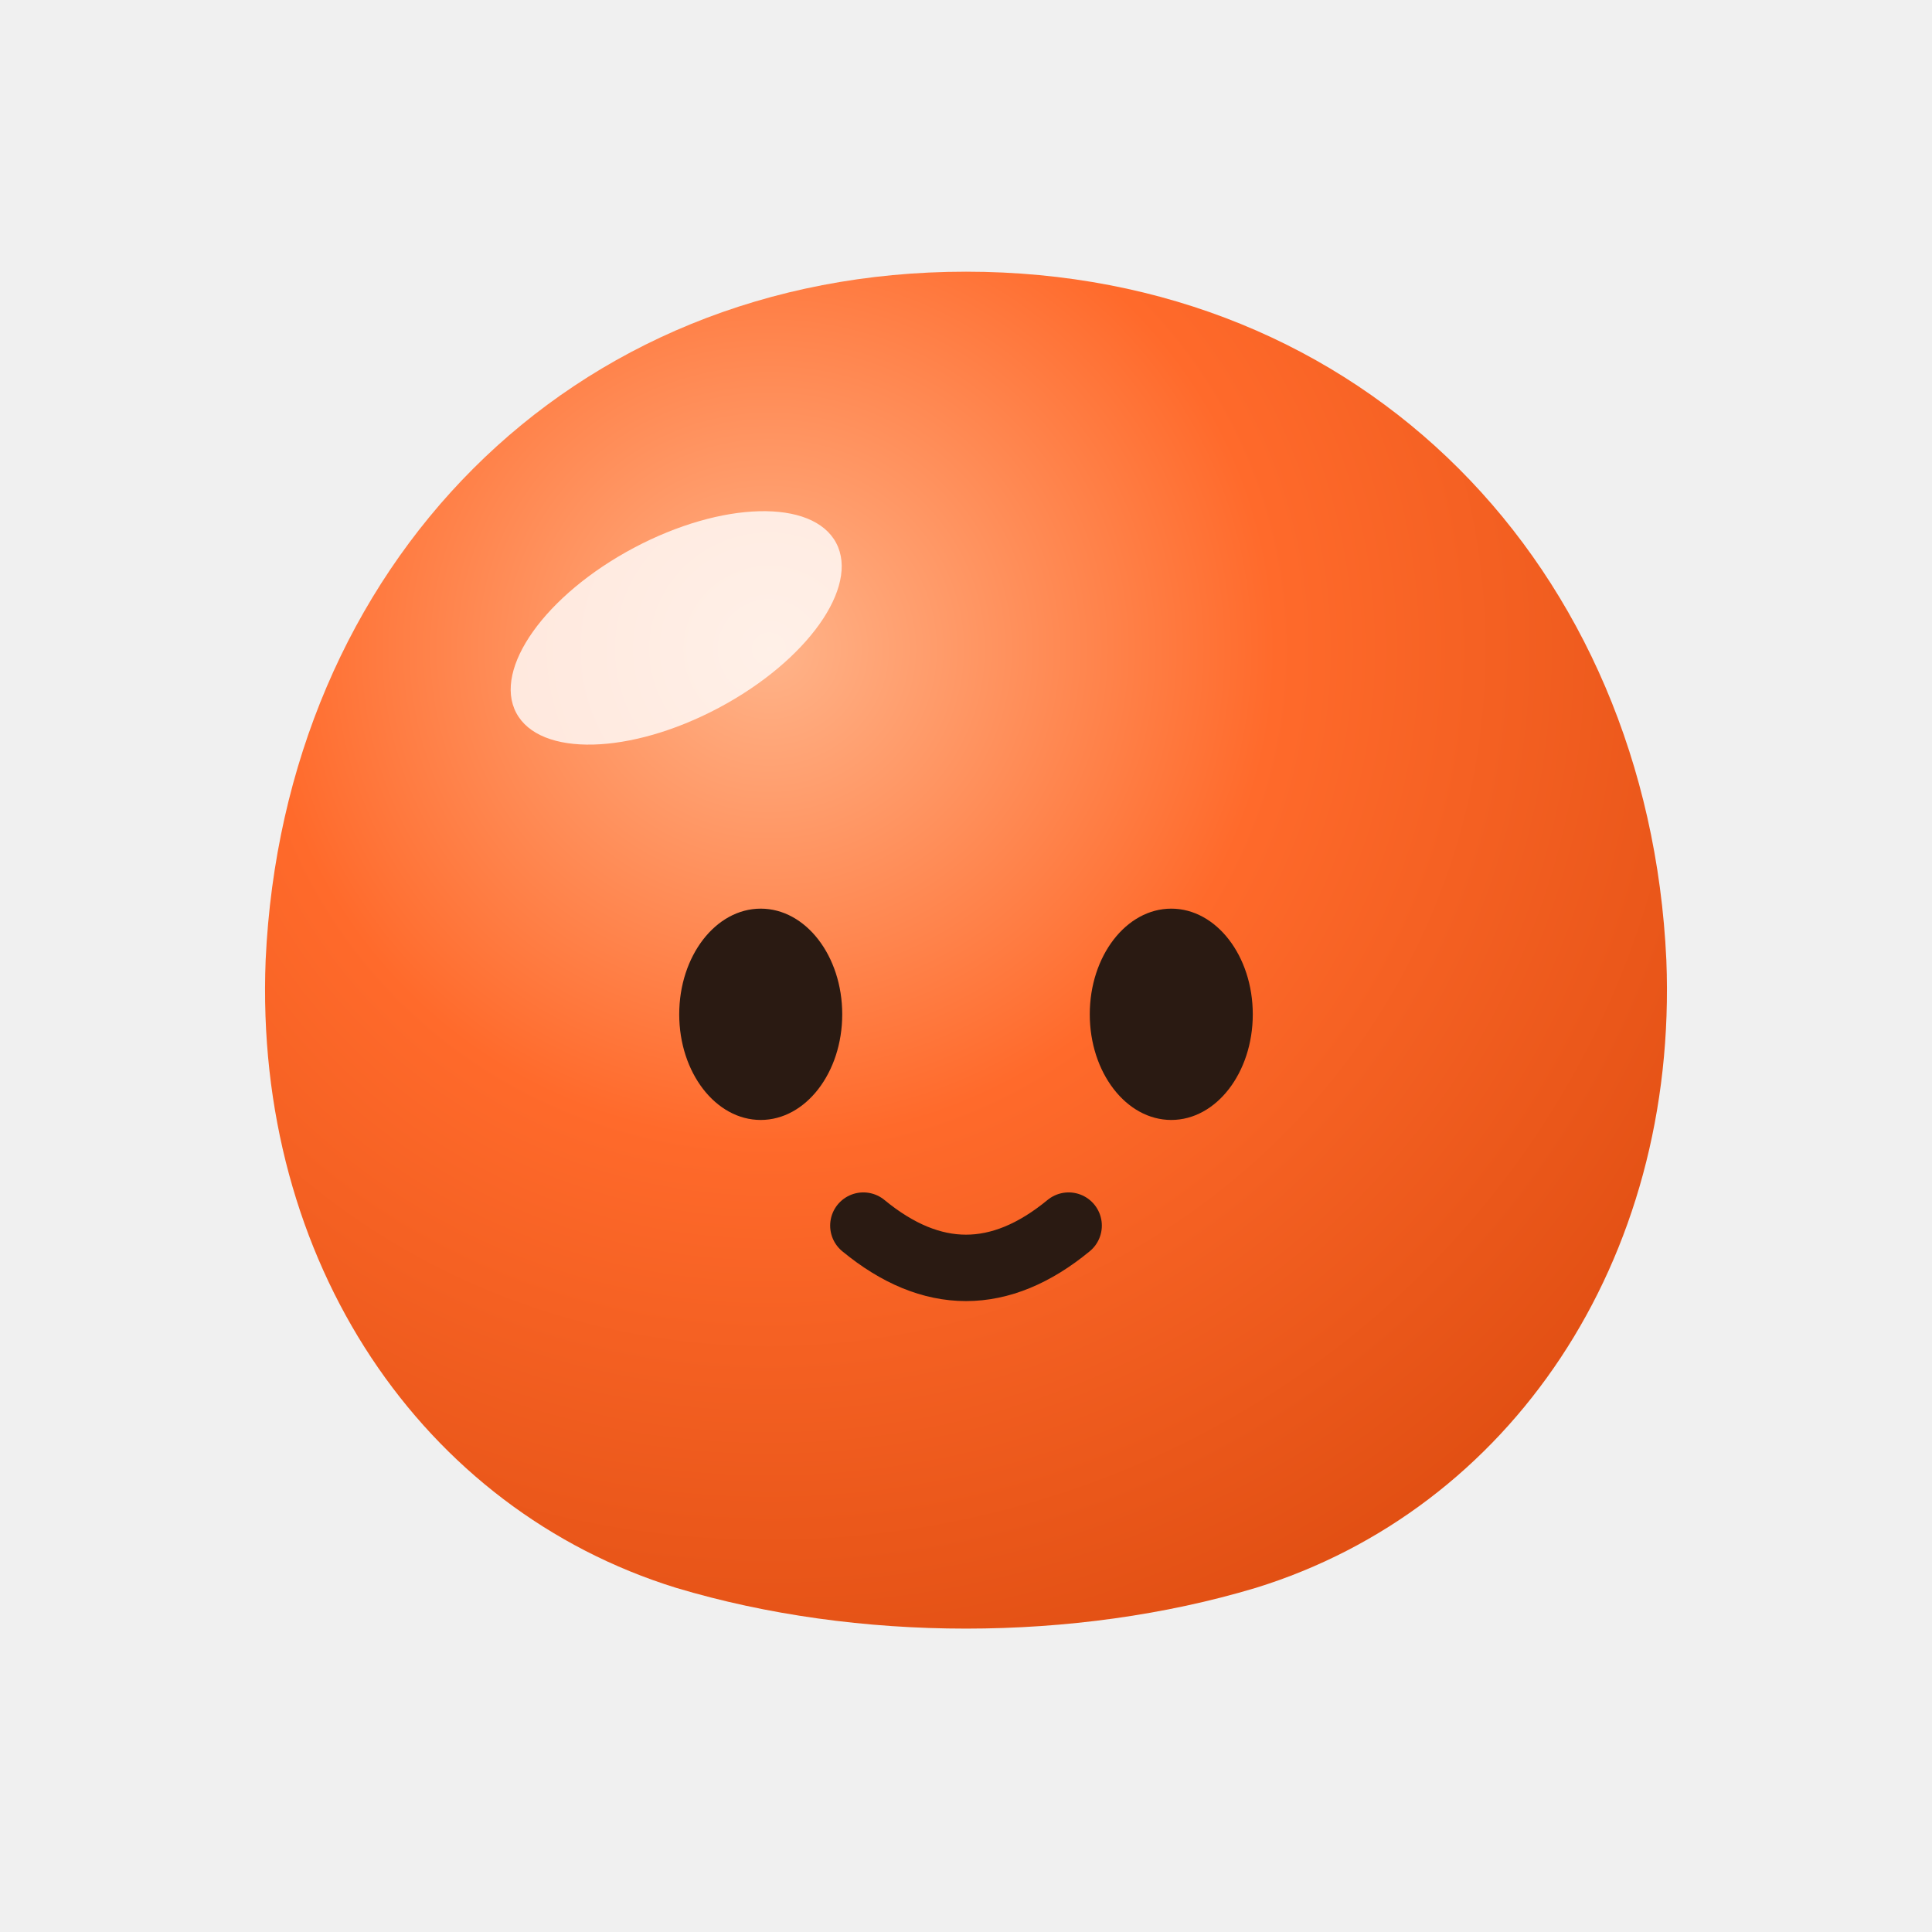
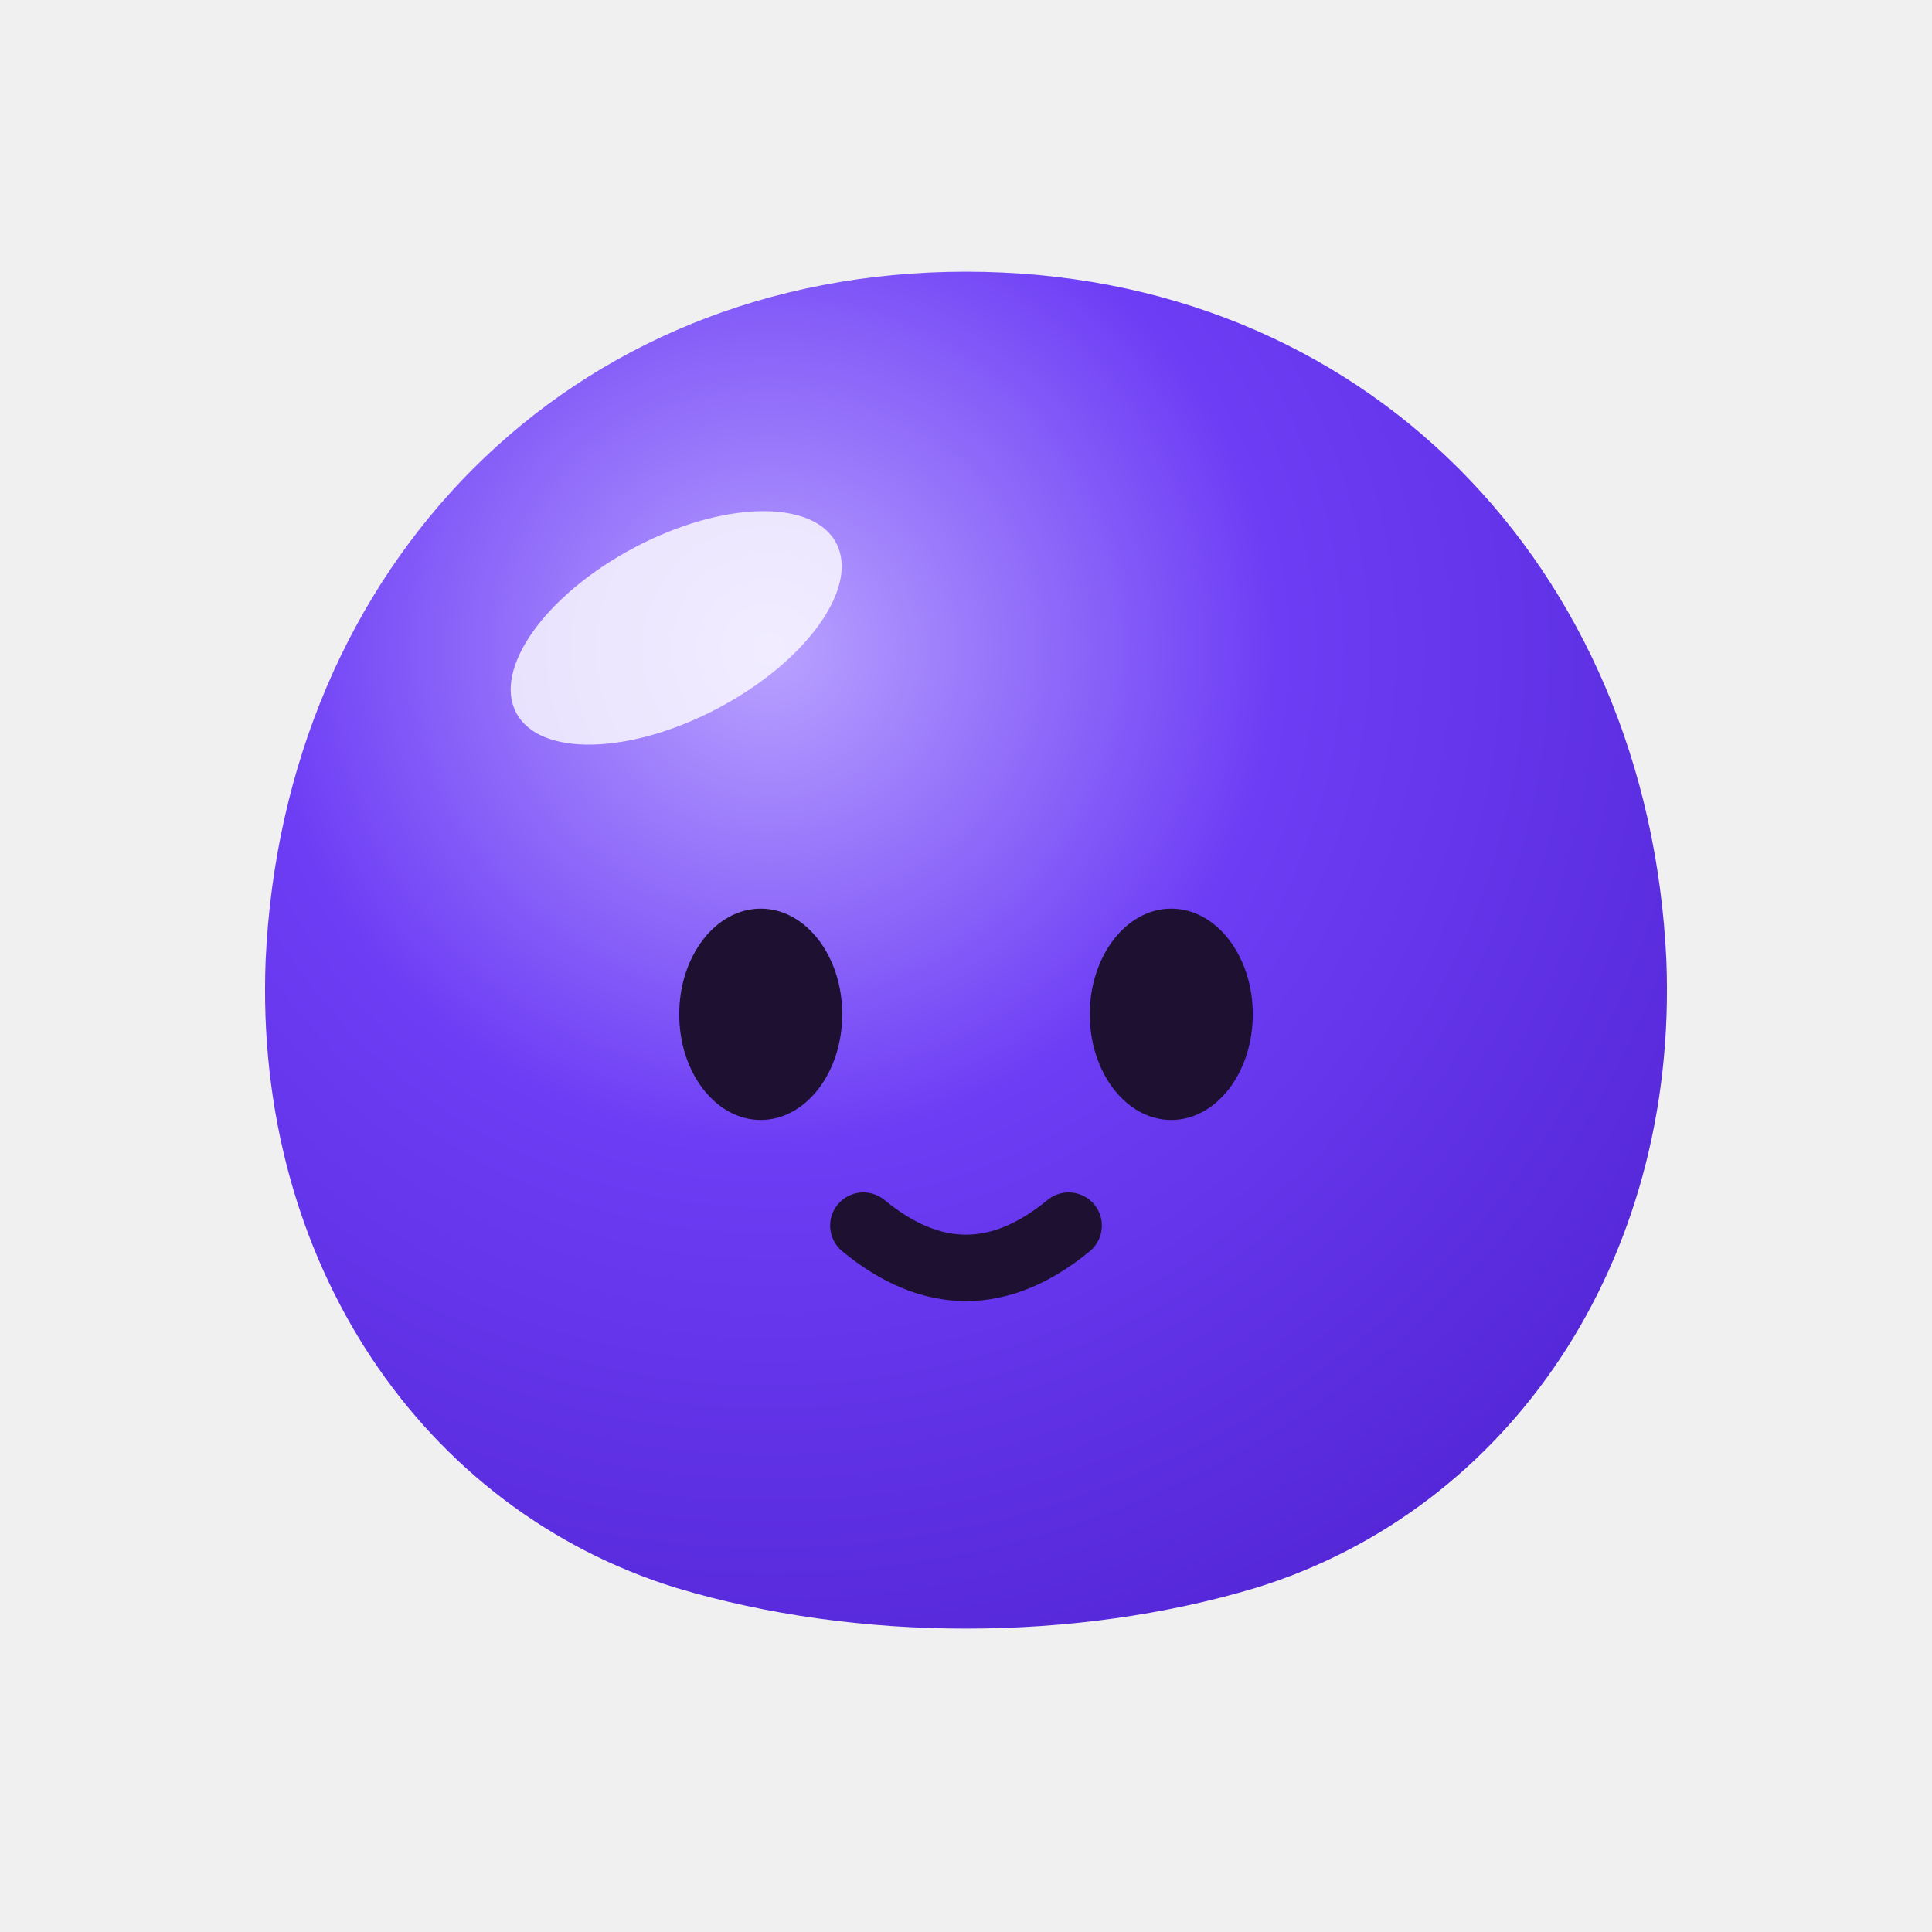
<svg xmlns="http://www.w3.org/2000/svg" viewBox="0 0 32 32">
  <defs>
    <radialGradient id="g" cx="36%" cy="28%" r="80%">
-       <stop offset="0%" stop-color="#ffb48a" />
-       <stop offset="45%" stop-color="#ff6a2b" />
-       <stop offset="100%" stop-color="#e04e12" />
+       <stop offset="0%" stop-color="#b9a2ff" />
+       <stop offset="45%" stop-color="#6d3df5" />
+       <stop offset="100%" stop-color="#5326d6" />
    </radialGradient>
  </defs>
  <path d="M16 4.5c6.6 0 11.3 4.9 11.6 11.4.2 5-2.6 9.1-6.8 10.4-3 .9-6.6.9-9.6 0C7 25 4.2 20.9 4.4 15.9 4.7 9.4 9.4 4.5 16 4.5Z" fill="url(#g)" />
  <ellipse cx="11.2" cy="10.4" rx="3" ry="1.5" transform="rotate(-28 11.2 10.4)" fill="#fff" opacity=".8" />
-   <ellipse cx="12.6" cy="16.8" rx="1.35" ry="1.75" fill="#2a1a12" />
-   <ellipse cx="19.4" cy="16.8" rx="1.35" ry="1.75" fill="#2a1a12" />
-   <path d="M14.3 20.3q1.7 1.4 3.4 0" stroke="#2a1a12" stroke-width="1.1" stroke-linecap="round" fill="none" />
+   <ellipse cx="12.6" cy="16.8" rx="1.35" ry="1.75" fill="#1d1030" />
+   <ellipse cx="19.4" cy="16.8" rx="1.35" ry="1.75" fill="#1d1030" />
+   <path d="M14.3 20.3q1.7 1.4 3.4 0" stroke="#1d1030" stroke-width="1.1" stroke-linecap="round" fill="none" />
</svg>
